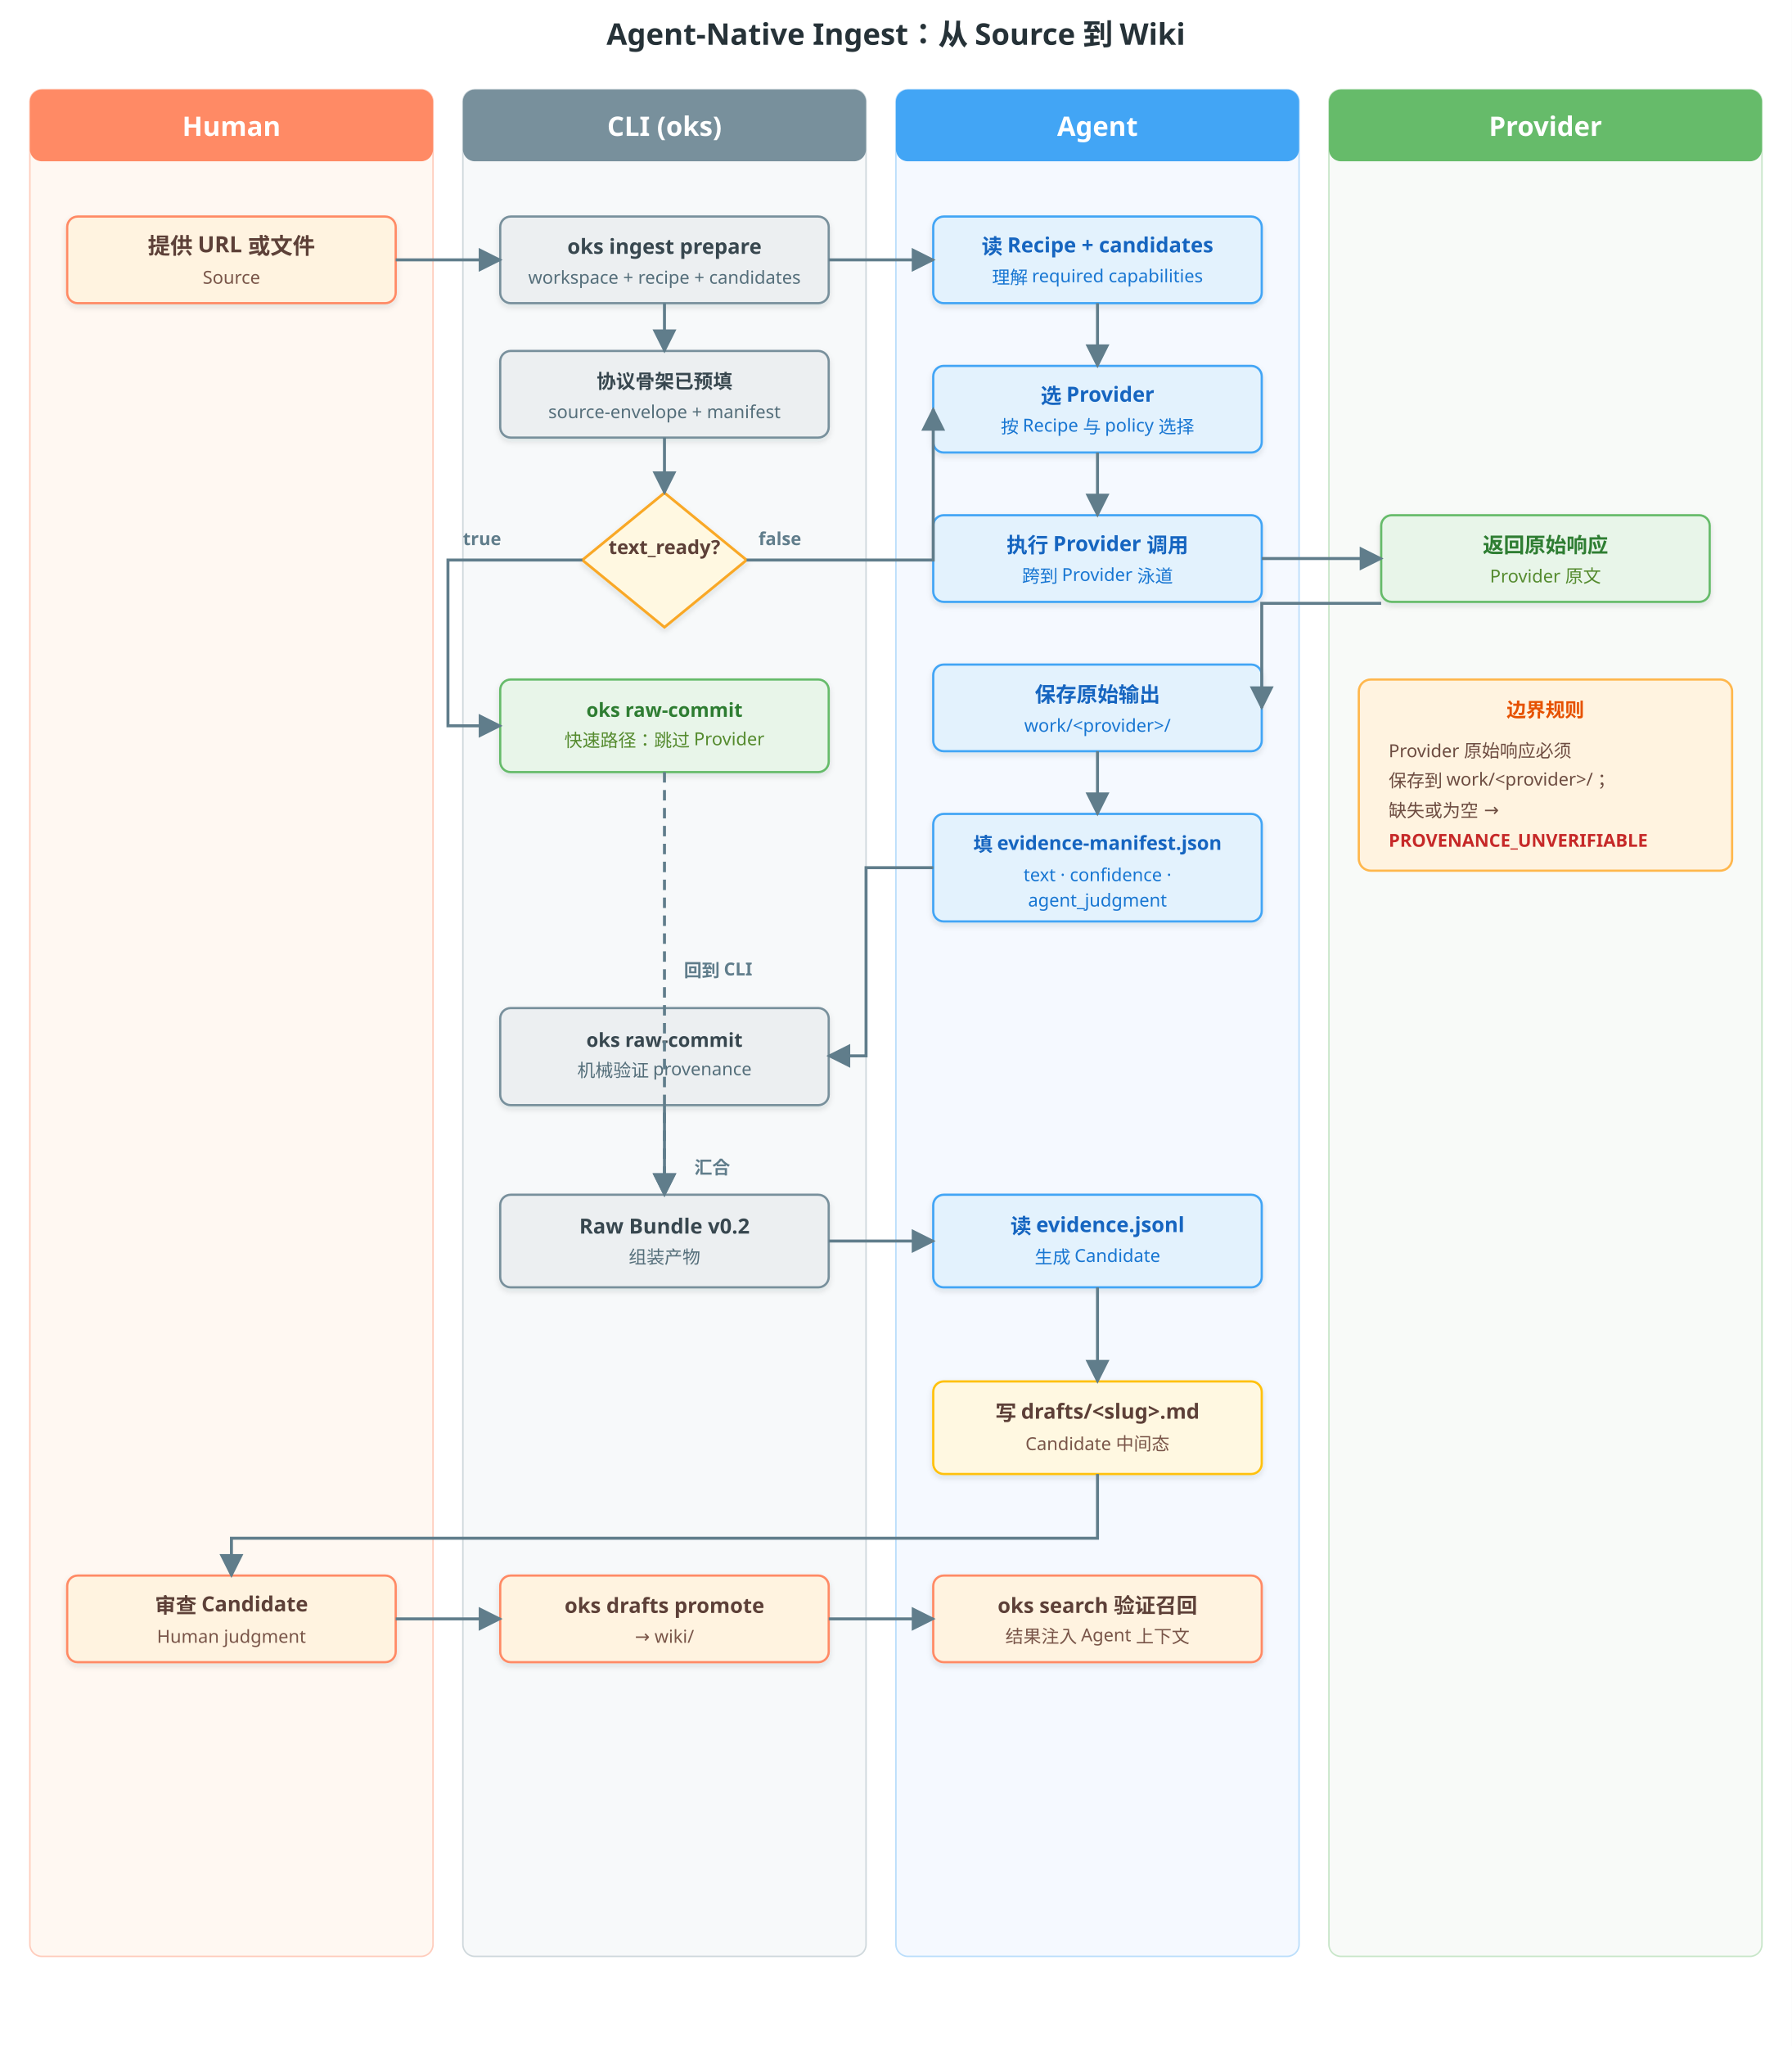
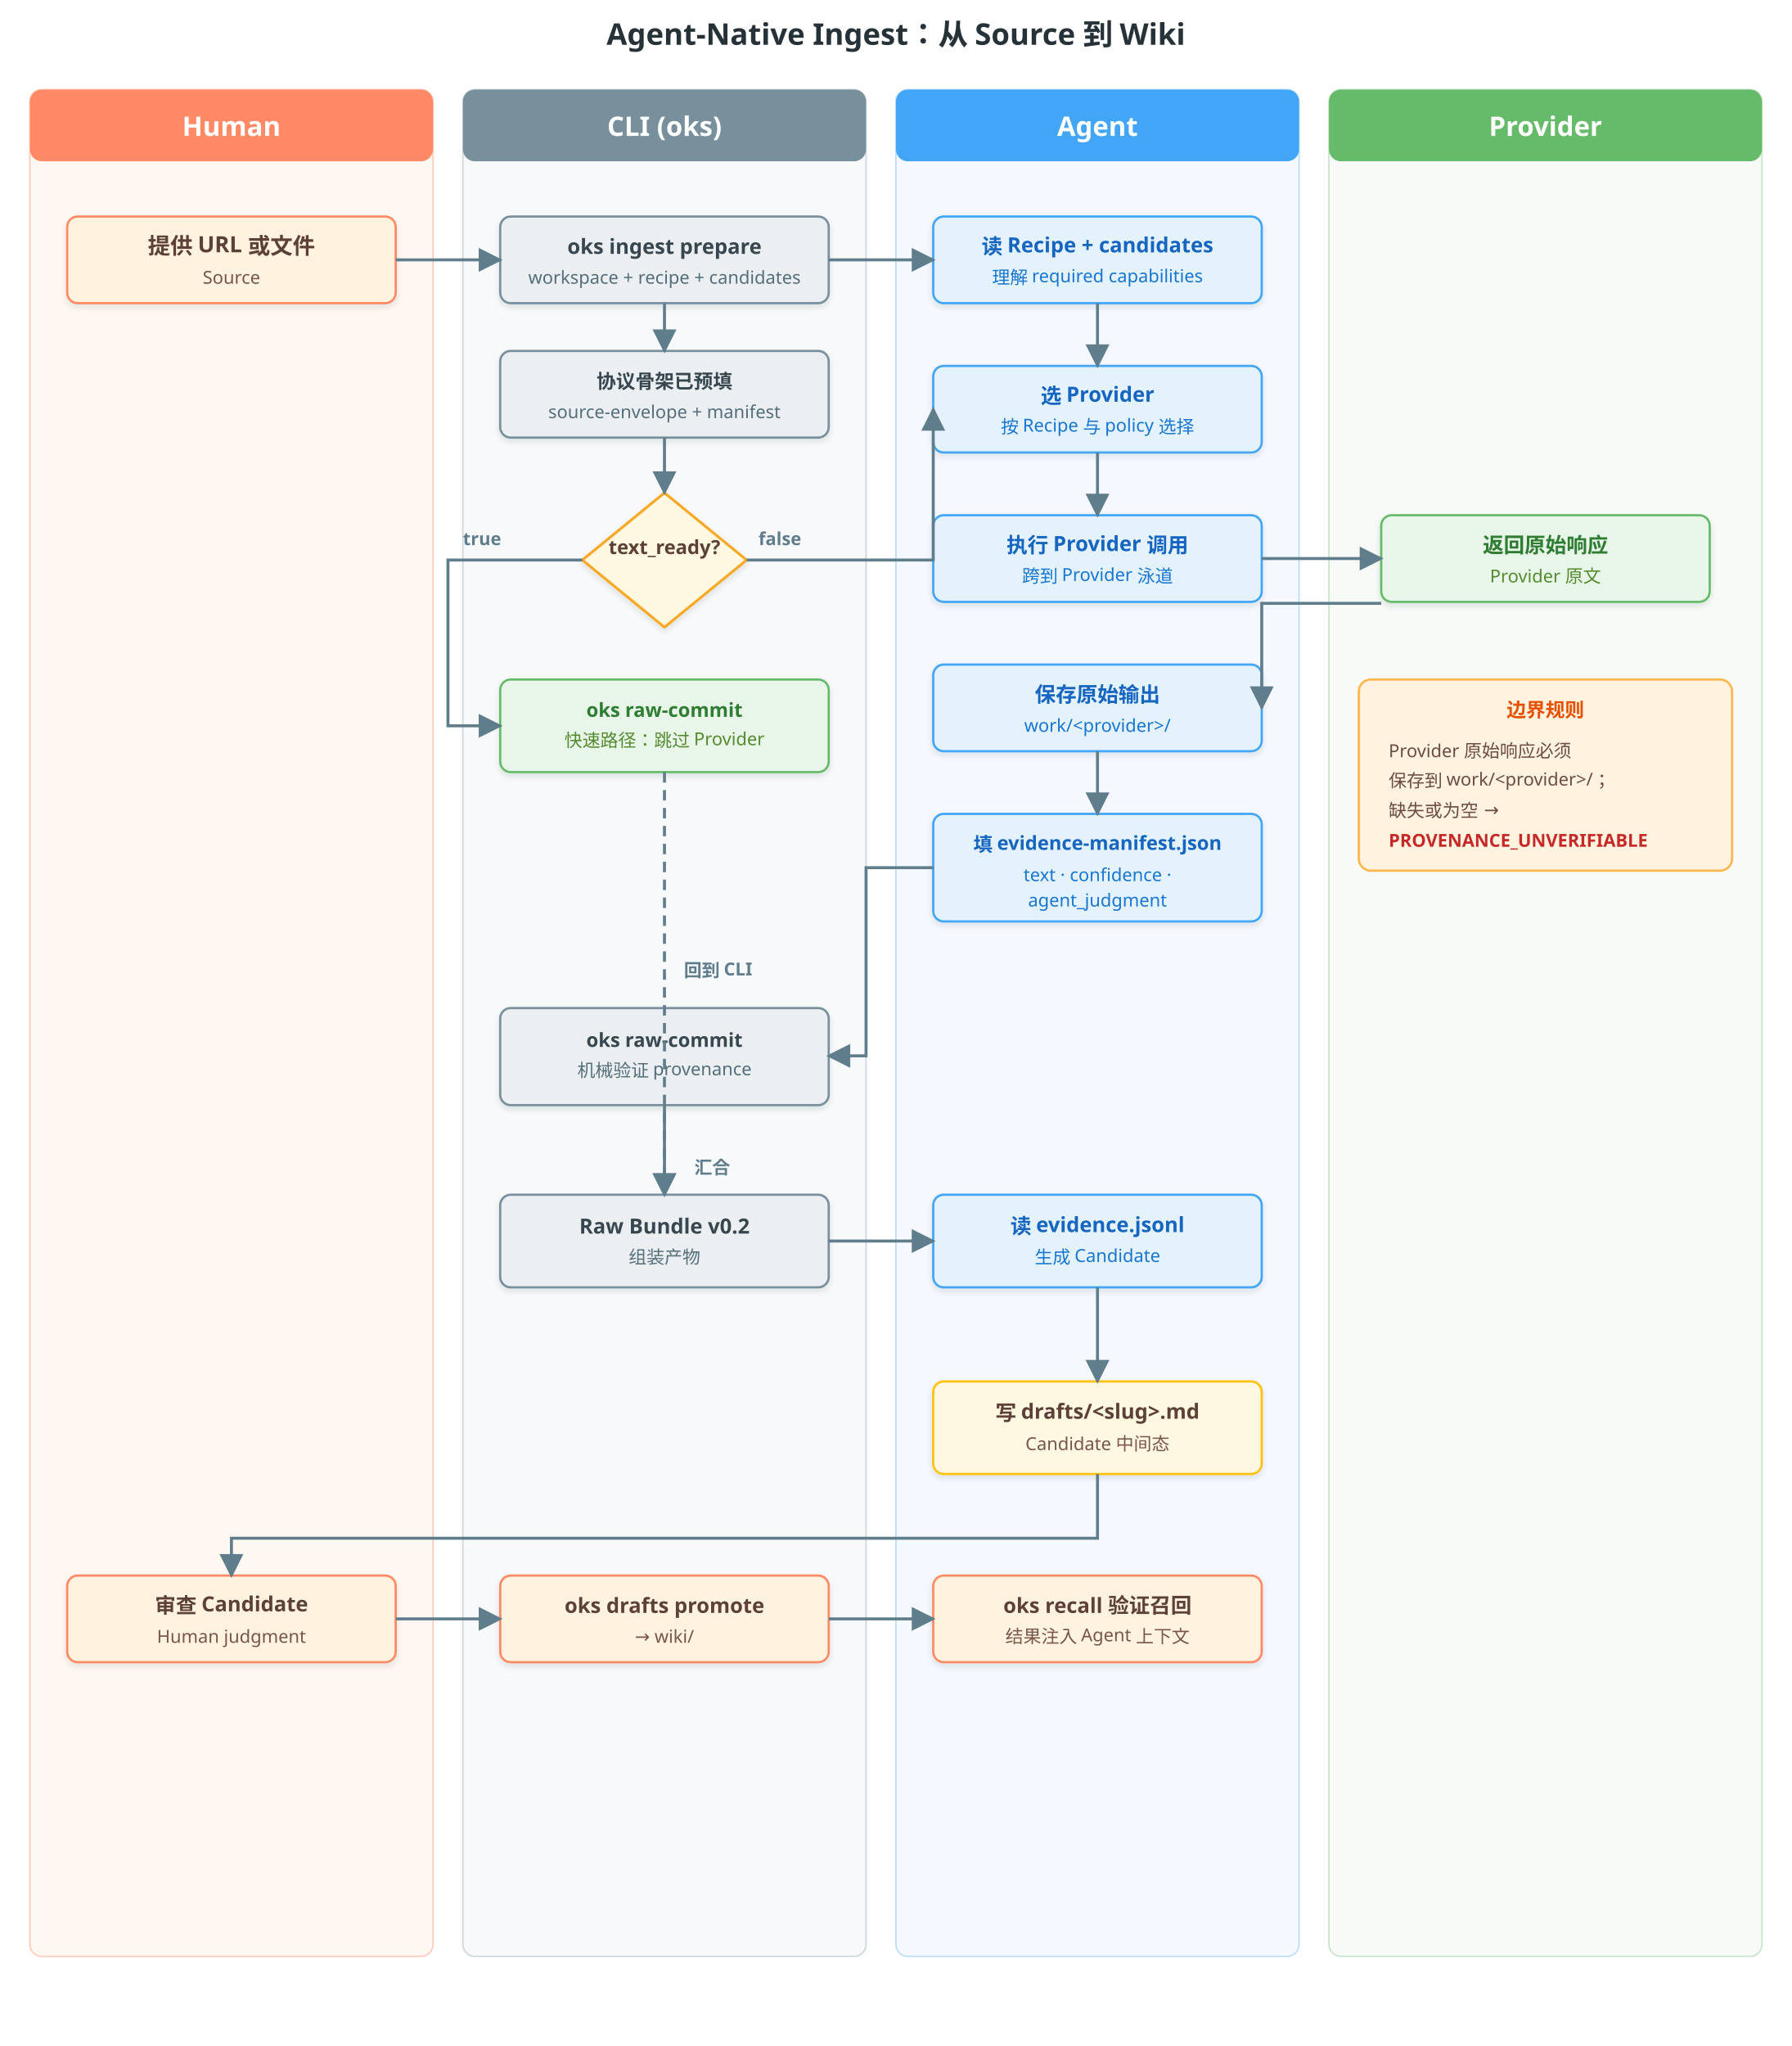
<svg xmlns="http://www.w3.org/2000/svg" viewBox="0 0 1200 1370" role="img" aria-labelledby="title desc">
  <defs>
    <marker id="arrow-swim" viewBox="0 0 10 10" refX="9" refY="5" markerWidth="8" markerHeight="8" orient="auto-start-reverse">
      <path d="M 0 0 L 10 5 L 0 10 z" fill="#607d8b" />
    </marker>
    <filter id="shadow-swim" x="-10%" y="-10%" width="120%" height="130%">
      <feDropShadow dx="0" dy="2" stdDeviation="2" flood-color="#263238" flood-opacity=".12" />
    </filter>
  </defs>
  <rect width="1200" height="1370" fill="#ffffff" />
  <text x="600" y="30" text-anchor="middle" font-family="'Noto Sans SC','Microsoft YaHei',sans-serif" font-size="20" font-weight="700" fill="#263238">Agent-Native Ingest：从 Source 到 Wiki</text>
  <g font-family="'Noto Sans SC','Microsoft YaHei',sans-serif">
    <rect x="20" y="60" width="270" height="1250" rx="8" fill="#fff8f2" stroke="#ffccbc" />
    <rect x="310" y="60" width="270" height="1250" rx="8" fill="#f7f9fa" stroke="#cfd8dc" />
    <rect x="600" y="60" width="270" height="1250" rx="8" fill="#f5f9ff" stroke="#bbdefb" />
    <rect x="890" y="60" width="290" height="1250" rx="8" fill="#f8faf8" stroke="#c8e6c9" />
    <rect x="20" y="60" width="270" height="48" rx="8" fill="#ff8a65" />
    <rect x="310" y="60" width="270" height="48" rx="8" fill="#78909c" />
    <rect x="600" y="60" width="270" height="48" rx="8" fill="#42a5f5" />
    <rect x="890" y="60" width="290" height="48" rx="8" fill="#66bb6a" />
    <text x="155" y="91" text-anchor="middle" font-size="18" font-weight="700" fill="#ffffff">Human</text>
    <text x="445" y="91" text-anchor="middle" font-size="18" font-weight="700" fill="#ffffff">CLI (oks)</text>
    <text x="735" y="91" text-anchor="middle" font-size="18" font-weight="700" fill="#ffffff">Agent</text>
    <text x="1035" y="91" text-anchor="middle" font-size="18" font-weight="700" fill="#ffffff">Provider</text>
    <g filter="url(#shadow-swim)">
      <rect x="45" y="145" width="220" height="58" rx="7" fill="#fff3e0" stroke="#ff8a65" stroke-width="1.5" />
      <text x="155" y="170" text-anchor="middle" font-size="15" font-weight="700" fill="#5d4037">提供 URL 或文件</text>
      <text x="155" y="190" text-anchor="middle" font-size="12" fill="#795548">Source</text>
      <rect x="335" y="145" width="220" height="58" rx="7" fill="#eceff1" stroke="#78909c" stroke-width="1.5" />
      <text x="445" y="170" text-anchor="middle" font-size="14" font-weight="700" fill="#37474f">oks ingest prepare</text>
      <text x="445" y="190" text-anchor="middle" font-size="12" fill="#546e7a">workspace + recipe + candidates</text>
      <rect x="335" y="235" width="220" height="58" rx="7" fill="#eceff1" stroke="#78909c" stroke-width="1.5" />
      <text x="445" y="260" text-anchor="middle" font-size="13" font-weight="700" fill="#37474f">协议骨架已预填</text>
      <text x="445" y="280" text-anchor="middle" font-size="12" fill="#546e7a">source-envelope + manifest</text>
      <rect x="625" y="145" width="220" height="58" rx="7" fill="#e3f2fd" stroke="#42a5f5" stroke-width="1.5" />
      <text x="735" y="170" text-anchor="middle" font-size="14" font-weight="700" fill="#1565c0">读 Recipe + candidates</text>
      <text x="735" y="190" text-anchor="middle" font-size="12" fill="#1976d2">理解 required capabilities</text>
      <polygon points="445,330 500,375 445,420 390,375" fill="#fff8e1" stroke="#f9a825" stroke-width="1.8" />
      <text x="445" y="371" text-anchor="middle" font-size="13" font-weight="700" fill="#5d4037">text_ready?</text>
      <rect x="335" y="455" width="220" height="62" rx="7" fill="#e8f5e9" stroke="#66bb6a" stroke-width="1.5" />
      <text x="445" y="480" text-anchor="middle" font-size="13" font-weight="700" fill="#2e7d32">oks raw-commit</text>
      <text x="445" y="500" text-anchor="middle" font-size="12" fill="#558b2f">快速路径：跳过 Provider</text>
      <rect x="625" y="245" width="220" height="58" rx="7" fill="#e3f2fd" stroke="#42a5f5" stroke-width="1.5" />
      <text x="735" y="270" text-anchor="middle" font-size="14" font-weight="700" fill="#1565c0">选 Provider</text>
      <text x="735" y="290" text-anchor="middle" font-size="12" fill="#1976d2">按 Recipe 与 policy 选择</text>
      <rect x="625" y="345" width="220" height="58" rx="7" fill="#e3f2fd" stroke="#42a5f5" stroke-width="1.5" />
      <text x="735" y="370" text-anchor="middle" font-size="14" font-weight="700" fill="#1565c0">执行 Provider 调用</text>
      <text x="735" y="390" text-anchor="middle" font-size="12" fill="#1976d2">跨到 Provider 泳道</text>
      <rect x="925" y="345" width="220" height="58" rx="7" fill="#e8f5e9" stroke="#66bb6a" stroke-width="1.5" />
      <text x="1035" y="370" text-anchor="middle" font-size="14" font-weight="700" fill="#2e7d32">返回原始响应</text>
      <text x="1035" y="390" text-anchor="middle" font-size="12" fill="#558b2f">Provider 原文</text>
      <rect x="625" y="445" width="220" height="58" rx="7" fill="#e3f2fd" stroke="#42a5f5" stroke-width="1.5" />
      <text x="735" y="470" text-anchor="middle" font-size="14" font-weight="700" fill="#1565c0">保存原始输出</text>
      <text x="735" y="490" text-anchor="middle" font-size="12" fill="#1976d2">work/&lt;provider&gt;/</text>
      <rect x="625" y="545" width="220" height="72" rx="7" fill="#e3f2fd" stroke="#42a5f5" stroke-width="1.5" />
      <text x="735" y="570" text-anchor="middle" font-size="13" font-weight="700" fill="#1565c0">填 evidence-manifest.json</text>
      <text x="735" y="590" text-anchor="middle" font-size="12" fill="#1976d2">text · confidence ·</text>
      <text x="735" y="607" text-anchor="middle" font-size="12" fill="#1976d2">agent_judgment</text>
      <rect x="335" y="675" width="220" height="65" rx="7" fill="#eceff1" stroke="#78909c" stroke-width="1.5" />
      <text x="445" y="701" text-anchor="middle" font-size="13" font-weight="700" fill="#37474f">oks raw-commit</text>
      <text x="445" y="721" text-anchor="middle" font-size="12" fill="#546e7a">机械验证 provenance</text>
      <rect x="335" y="800" width="220" height="62" rx="7" fill="#eceff1" stroke="#78909c" stroke-width="1.5" />
      <text x="445" y="826" text-anchor="middle" font-size="14" font-weight="700" fill="#37474f">Raw Bundle v0.2</text>
      <text x="445" y="846" text-anchor="middle" font-size="12" fill="#546e7a">组装产物</text>
      <rect x="625" y="800" width="220" height="62" rx="7" fill="#e3f2fd" stroke="#42a5f5" stroke-width="1.5" />
      <text x="735" y="826" text-anchor="middle" font-size="14" font-weight="700" fill="#1565c0">读 evidence.jsonl</text>
      <text x="735" y="846" text-anchor="middle" font-size="12" fill="#1976d2">生成 Candidate</text>
      <rect x="625" y="925" width="220" height="62" rx="7" fill="#fff8e1" stroke="#ffc107" stroke-width="1.5" />
      <text x="735" y="951" text-anchor="middle" font-size="14" font-weight="700" fill="#5d4037">写 drafts/&lt;slug&gt;.md</text>
      <text x="735" y="971" text-anchor="middle" font-size="12" fill="#795548">Candidate 中间态</text>
      <rect x="45" y="1055" width="220" height="58" rx="7" fill="#fff3e0" stroke="#ff8a65" stroke-width="1.5" />
      <text x="155" y="1080" text-anchor="middle" font-size="14" font-weight="700" fill="#5d4037">审查 Candidate</text>
      <text x="155" y="1100" text-anchor="middle" font-size="12" fill="#795548">Human judgment</text>
      <rect x="335" y="1055" width="220" height="58" rx="7" fill="#fff3e0" stroke="#ff8a65" stroke-width="1.5" />
      <text x="445" y="1080" text-anchor="middle" font-size="14" font-weight="700" fill="#5d4037">oks drafts promote</text>
      <text x="445" y="1100" text-anchor="middle" font-size="12" fill="#795548">→ wiki/</text>
      <rect x="625" y="1055" width="220" height="58" rx="7" fill="#fff3e0" stroke="#ff8a65" stroke-width="1.5" />
-       <text x="735" y="1080" text-anchor="middle" font-size="14" font-weight="700" fill="#5d4037">oks search 验证召回</text>
+       <text x="735" y="1080" text-anchor="middle" font-size="14" font-weight="700" fill="#5d4037">oks recall 验证召回</text>
      <text x="735" y="1100" text-anchor="middle" font-size="12" fill="#795548">结果注入 Agent 上下文</text>
    </g>
    <g fill="none" stroke="#607d8b" stroke-width="2" marker-end="url(#arrow-swim)">
      <path d="M265 174 H335" />
      <path d="M445 203 V235" />
      <path d="M555 174 H625" />
      <path d="M445 293 V330" />
      <path d="M500 375 H625 V274" />
      <path d="M390 375 H300 V486 H335" />
      <path d="M735 203 V245" />
      <path d="M735 303 V345" />
      <path d="M845 374 H925" />
      <path d="M925 404 H845 V474" />
      <path d="M735 503 V545" />
      <path d="M625 581 H580 V707 H555" />
      <path d="M445 740 V800" />
      <path d="M555 831 H625" />
      <path d="M735 862 V925" />
      <path d="M445 517 V800" stroke-dasharray="7 5" />
      <path d="M735 987 V1030 H155 V1055" />
      <path d="M265 1084 H335" />
      <path d="M555 1084 H625" />
    </g>
    <g font-size="12" font-weight="700" fill="#607d8b">
      <text x="508" y="365">false</text>
      <text x="310" y="365">true</text>
      <text x="458" y="654">回到 CLI</text>
      <text x="465" y="786">汇合</text>
    </g>
    <rect x="910" y="455" width="250" height="128" rx="8" fill="#fff3e0" stroke="#ffb74d" stroke-width="1.5" />
    <text x="1035" y="480" text-anchor="middle" font-size="13" font-weight="700" fill="#e65100">边界规则</text>
    <text x="930" y="507" font-size="12" fill="#6d4c41">Provider 原始响应必须</text>
    <text x="930" y="527" font-size="12" fill="#6d4c41">保存到 work/&lt;provider&gt;/；</text>
    <text x="930" y="547" font-size="12" fill="#6d4c41">缺失或为空 →</text>
    <text x="930" y="567" font-size="12" font-weight="700" fill="#c62828">PROVENANCE_UNVERIFIABLE</text>
  </g>
</svg>
